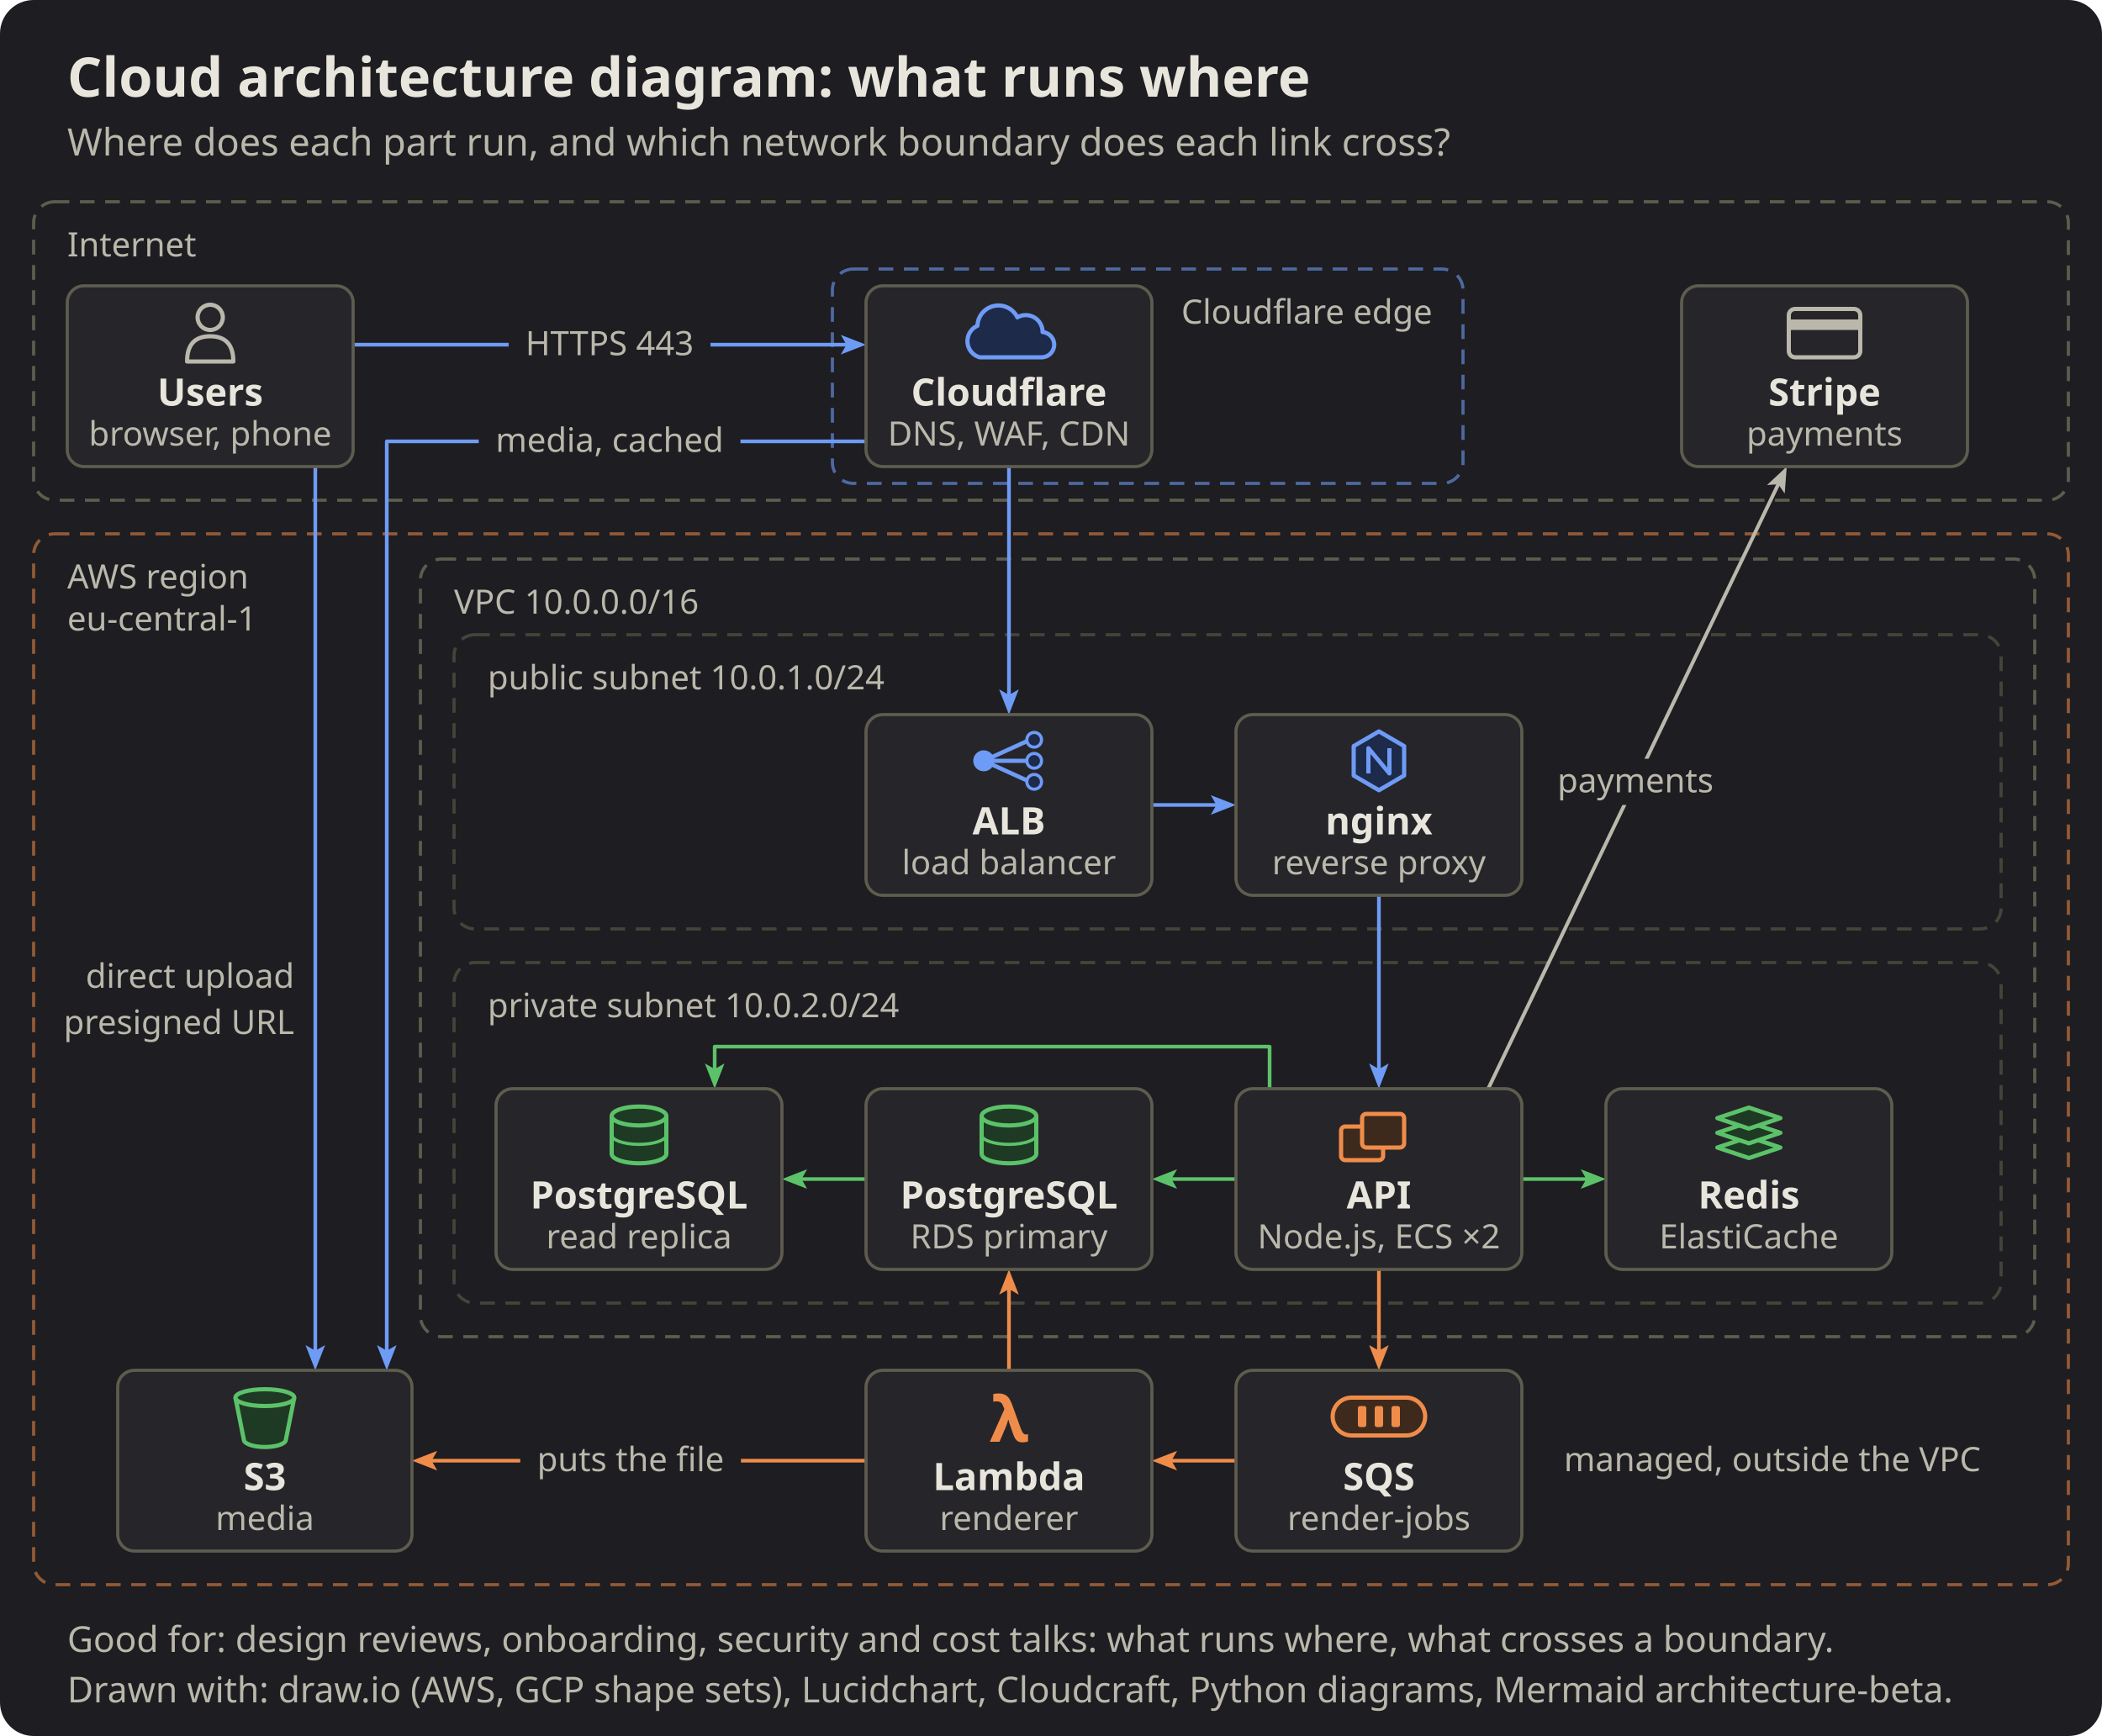
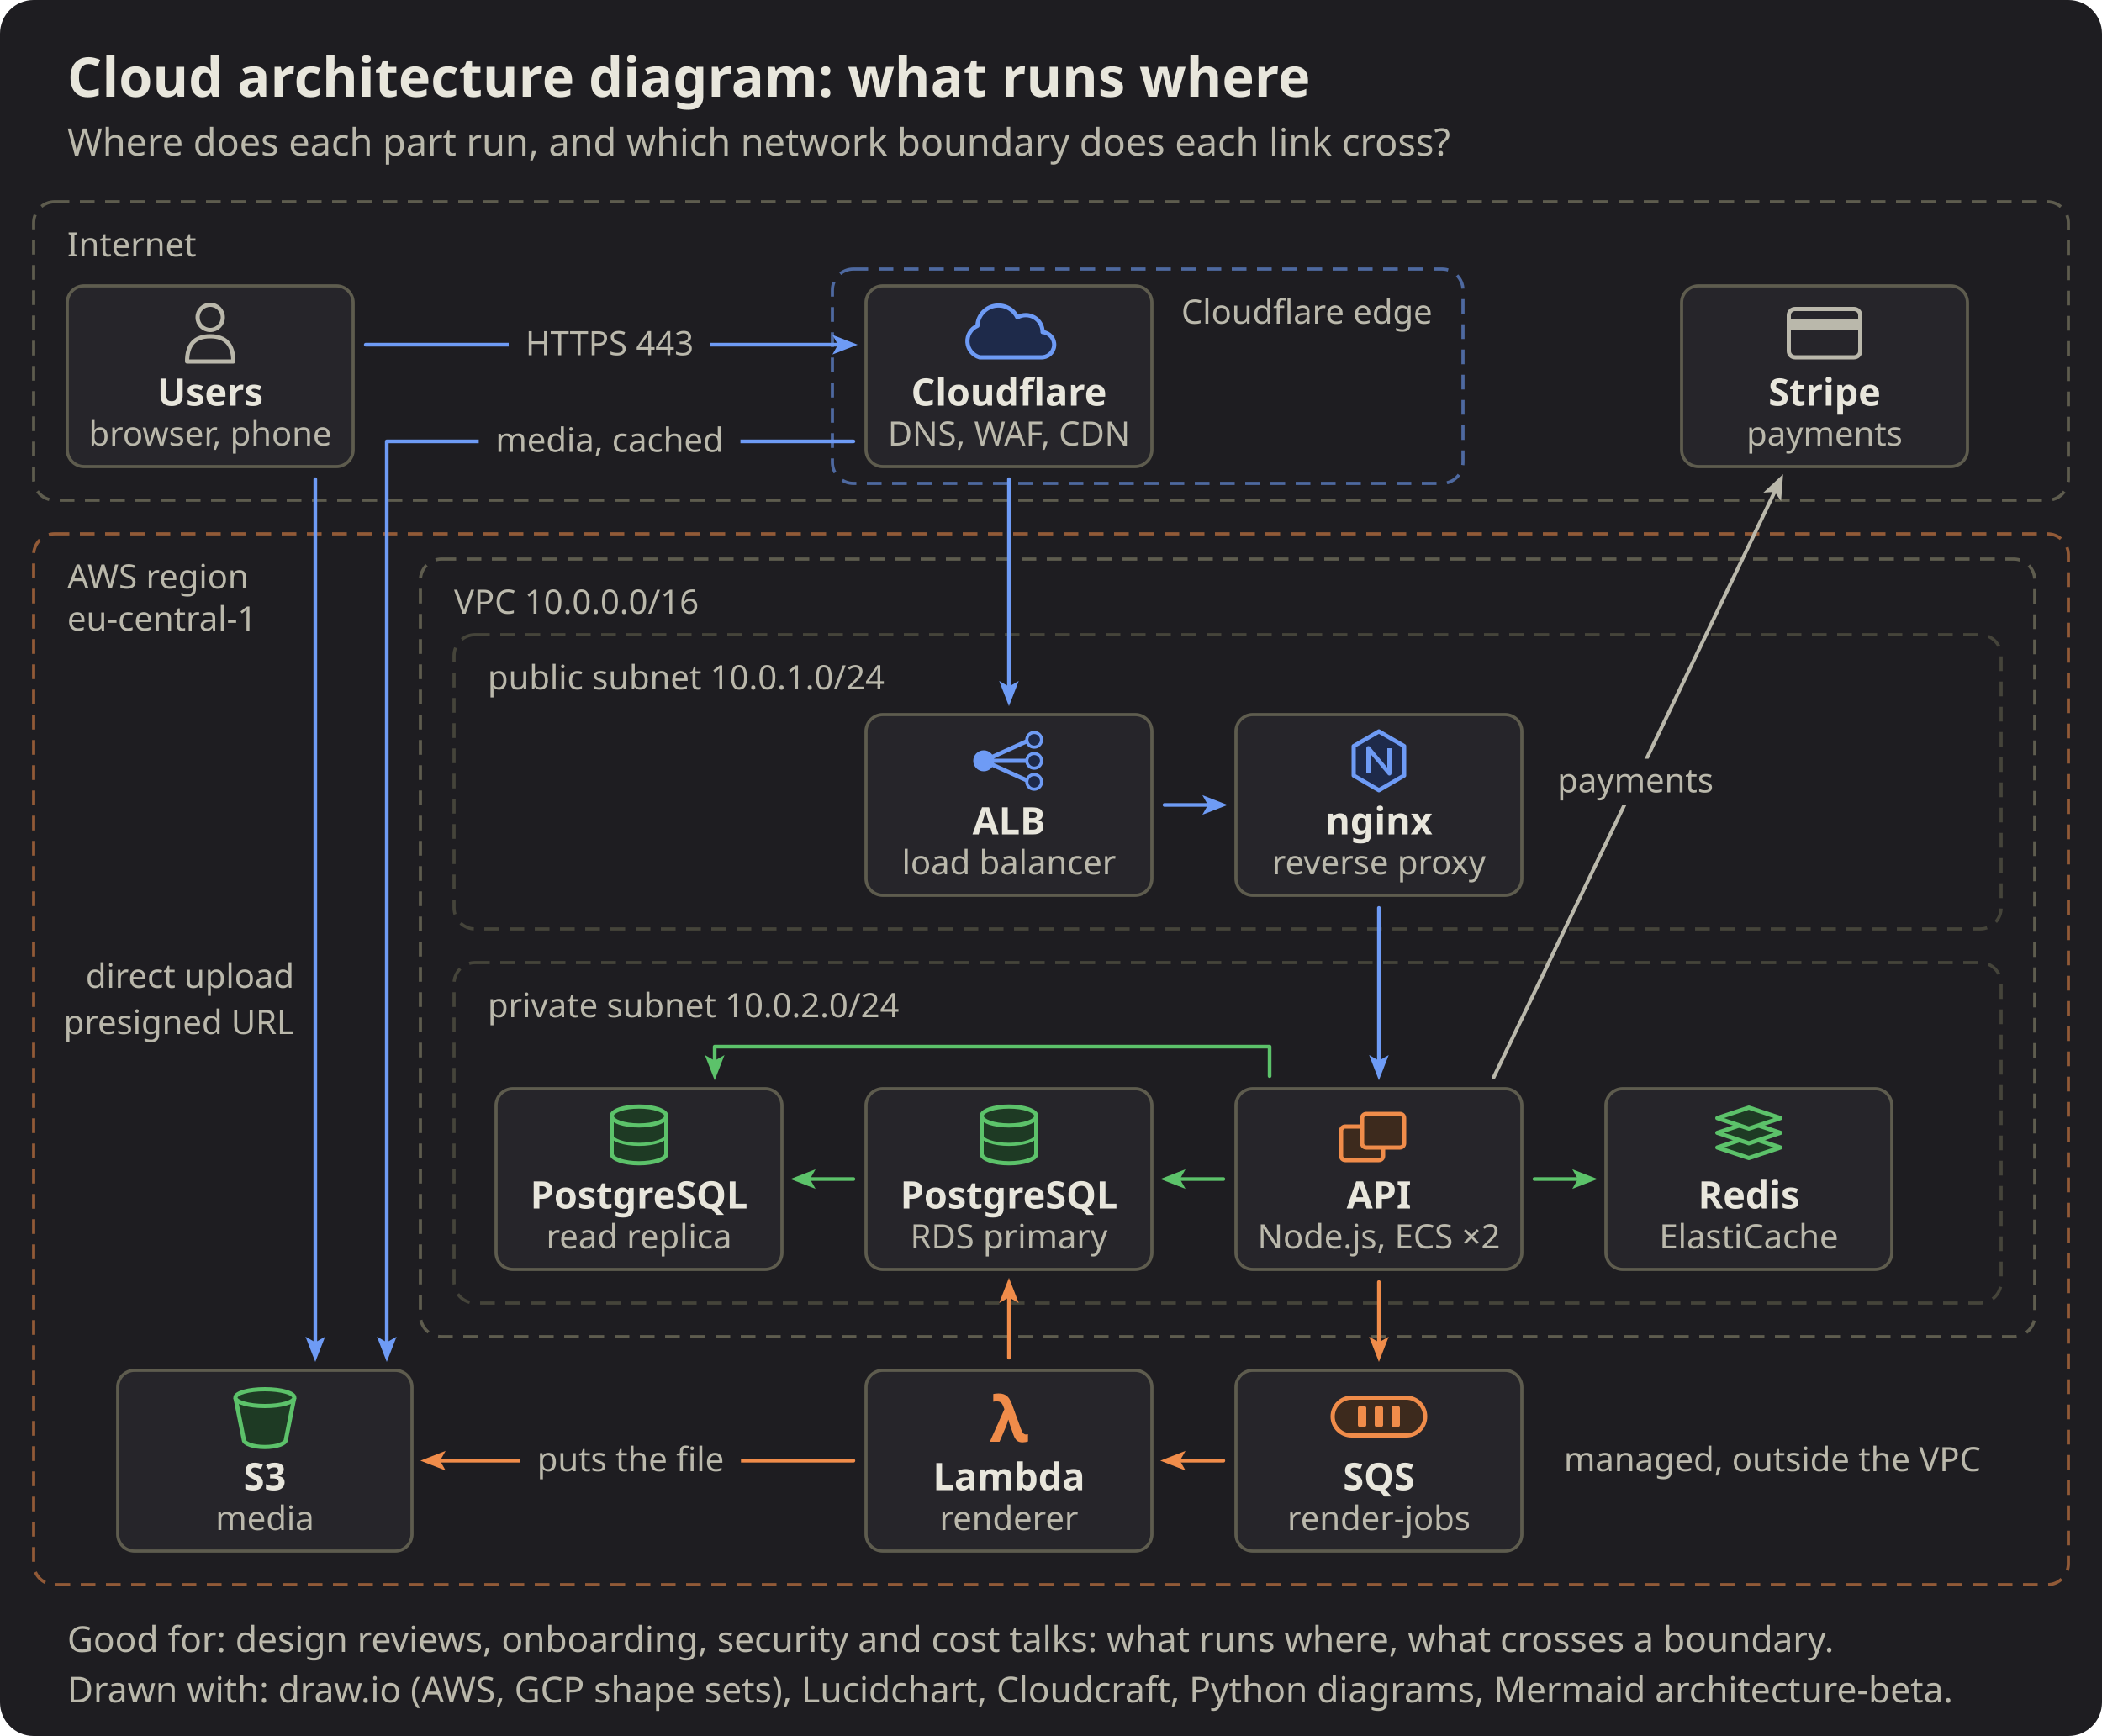
<svg xmlns="http://www.w3.org/2000/svg" viewBox="0 0 1000 826" width="1000" height="826" font-family="Noto Sans, Ubuntu, system-ui, sans-serif">
  <defs>
    <marker id="cloud-arrow-blue" viewBox="0 0 12 12" refX="8" refY="6" markerUnits="userSpaceOnUse" markerWidth="16" markerHeight="16" orient="auto-start-reverse">
      <path d="M2 2.5 L11 6 L2 9.5 L4 6 z" fill="#6E9BF5" />
    </marker>
    <marker id="cloud-arrow-green" viewBox="0 0 12 12" refX="8" refY="6" markerUnits="userSpaceOnUse" markerWidth="16" markerHeight="16" orient="auto-start-reverse">
      <path d="M2 2.5 L11 6 L2 9.5 L4 6 z" fill="#5CC26A" />
    </marker>
    <marker id="cloud-arrow-orange" viewBox="0 0 12 12" refX="8" refY="6" markerUnits="userSpaceOnUse" markerWidth="16" markerHeight="16" orient="auto-start-reverse">
      <path d="M2 2.5 L11 6 L2 9.5 L4 6 z" fill="#F08C4A" />
    </marker>
    <marker id="cloud-arrow-grey" viewBox="0 0 12 12" refX="8" refY="6" markerUnits="userSpaceOnUse" markerWidth="16" markerHeight="16" orient="auto-start-reverse">
      <path d="M2 2.5 L11 6 L2 9.5 L4 6 z" fill="#BAB8AB" />
    </marker>
  </defs>
  <rect width="1000" height="826" rx="16" fill="#1E1D21" />
  <text x="32" y="46" font-size="26" fill="#E8E6DC" font-weight="700">Cloud architecture diagram: what runs where</text>
  <text x="32" y="74" font-size="18" fill="#BAB8AB">Where does each part run, and which network boundary does each link cross?</text>
  <rect x="16" y="96" width="968" height="142" rx="10" fill="none" stroke="#5E5C4E" stroke-width="1.5" stroke-dasharray="7 5" />
  <text x="32" y="122" font-size="16" fill="#BAB8AB">Internet</text>
  <rect x="396" y="128" width="300" height="102" rx="10" fill="none" stroke="#6E9BF5" stroke-opacity="0.6" stroke-width="1.5" stroke-dasharray="7 5" />
  <text x="562" y="154" font-size="16" fill="#BAB8AB">Cloudflare edge</text>
  <rect x="16" y="254" width="968" height="500" rx="10" fill="none" stroke="#F08C4A" stroke-opacity="0.55" stroke-width="1.5" stroke-dasharray="7 5" />
  <text x="32" y="280" font-size="16" fill="#BAB8AB">AWS region</text>
  <text x="32" y="300" font-size="16" fill="#BAB8AB">eu-central-1</text>
  <rect x="200" y="266" width="768" height="370" rx="10" fill="none" stroke="#5E5C4E" stroke-width="1.5" stroke-dasharray="7 5" />
  <text x="216" y="292" font-size="16" fill="#BAB8AB">VPC 10.0.0.0/16</text>
  <rect x="216" y="302" width="736" height="140" rx="10" fill="none" stroke="#45443A" stroke-width="1.5" stroke-dasharray="7 5" />
  <text x="232" y="328" font-size="16" fill="#BAB8AB">public subnet 10.0.1.0/24</text>
  <rect x="216" y="458" width="736" height="162" rx="10" fill="none" stroke="#45443A" stroke-width="1.5" stroke-dasharray="7 5" />
  <text x="232" y="484" font-size="16" fill="#BAB8AB">private subnet 10.0.2.0/24</text>
  <text x="744" y="700" font-size="16" fill="#BAB8AB">managed, outside the VPC</text>
-   <polyline points="168 164 408.0 164.0" fill="none" stroke="#6E9BF5" stroke-width="1.75" stroke-linecap="round" stroke-linejoin="round" marker-end="url(#cloud-arrow-blue)" />
-   <polyline points="412 210 184 210 184.0 648.0" fill="none" stroke="#6E9BF5" stroke-width="1.75" stroke-linecap="round" stroke-linejoin="round" marker-end="url(#cloud-arrow-blue)" />
-   <polyline points="150 222 150.0 648.0" fill="none" stroke="#6E9BF5" stroke-width="1.75" stroke-linecap="round" stroke-linejoin="round" marker-end="url(#cloud-arrow-blue)" />
-   <polyline points="480.0 222 480.0 336.0" fill="none" stroke="#6E9BF5" stroke-width="1.75" stroke-linecap="round" stroke-linejoin="round" marker-end="url(#cloud-arrow-blue)" />
-   <polyline points="548 383.0 584.0 383.0" fill="none" stroke="#6E9BF5" stroke-width="1.75" stroke-linecap="round" stroke-linejoin="round" marker-end="url(#cloud-arrow-blue)" />
-   <polyline points="656.0 426 656.0 514.0" fill="none" stroke="#6E9BF5" stroke-width="1.75" stroke-linecap="round" stroke-linejoin="round" marker-end="url(#cloud-arrow-blue)" />
-   <polyline points="588 561.0 552.0 561.0" fill="none" stroke="#5CC26A" stroke-width="1.75" stroke-linecap="round" stroke-linejoin="round" marker-end="url(#cloud-arrow-green)" />
-   <polyline points="412 561.0 376.0 561.0" fill="none" stroke="#5CC26A" stroke-width="1.75" stroke-linecap="round" stroke-linejoin="round" marker-end="url(#cloud-arrow-green)" />
-   <polyline points="604 518 604 498 340 498 340.0 514.0" fill="none" stroke="#5CC26A" stroke-width="1.75" stroke-linecap="round" stroke-linejoin="round" marker-end="url(#cloud-arrow-green)" />
-   <polyline points="724 561.0 760.0 561.0" fill="none" stroke="#5CC26A" stroke-width="1.75" stroke-linecap="round" stroke-linejoin="round" marker-end="url(#cloud-arrow-green)" />
-   <polyline points="656.0 604 656.0 648.0" fill="none" stroke="#F08C4A" stroke-width="1.75" stroke-linecap="round" stroke-linejoin="round" marker-end="url(#cloud-arrow-orange)" />
-   <polyline points="588 695.0 552.0 695.0" fill="none" stroke="#F08C4A" stroke-width="1.75" stroke-linecap="round" stroke-linejoin="round" marker-end="url(#cloud-arrow-orange)" />
-   <polyline points="412 695.0 200.0 695.0" fill="none" stroke="#F08C4A" stroke-width="1.75" stroke-linecap="round" stroke-linejoin="round" marker-end="url(#cloud-arrow-orange)" />
-   <polyline points="480.0 652 480.0 608.0" fill="none" stroke="#F08C4A" stroke-width="1.75" stroke-linecap="round" stroke-linejoin="round" marker-end="url(#cloud-arrow-orange)" />
-   <polyline points="708 518 848.3 225.6" fill="none" stroke="#BAB8AB" stroke-width="1.75" stroke-linecap="round" stroke-linejoin="round" marker-end="url(#cloud-arrow-grey)" />
+   <polyline points="174,164 404,164" fill="none" stroke="#6E9BF5" stroke-width="1.75" stroke-linecap="round" stroke-linejoin="round" marker-end="url(#cloud-arrow-blue)" />
+   <polyline points="406,210 184,210 184,644" fill="none" stroke="#6E9BF5" stroke-width="1.75" stroke-linecap="round" stroke-linejoin="round" marker-end="url(#cloud-arrow-blue)" />
+   <polyline points="150,228 150,644" fill="none" stroke="#6E9BF5" stroke-width="1.75" stroke-linecap="round" stroke-linejoin="round" marker-end="url(#cloud-arrow-blue)" />
+   <polyline points="480,228 480,332" fill="none" stroke="#6E9BF5" stroke-width="1.75" stroke-linecap="round" stroke-linejoin="round" marker-end="url(#cloud-arrow-blue)" />
+   <polyline points="554,383 580,383" fill="none" stroke="#6E9BF5" stroke-width="1.75" stroke-linecap="round" stroke-linejoin="round" marker-end="url(#cloud-arrow-blue)" />
+   <polyline points="656,432 656,510" fill="none" stroke="#6E9BF5" stroke-width="1.75" stroke-linecap="round" stroke-linejoin="round" marker-end="url(#cloud-arrow-blue)" />
+   <polyline points="582,561 556,561" fill="none" stroke="#5CC26A" stroke-width="1.75" stroke-linecap="round" stroke-linejoin="round" marker-end="url(#cloud-arrow-green)" />
+   <polyline points="406,561 380,561" fill="none" stroke="#5CC26A" stroke-width="1.75" stroke-linecap="round" stroke-linejoin="round" marker-end="url(#cloud-arrow-green)" />
+   <polyline points="604,512 604,498 340,498 340,510" fill="none" stroke="#5CC26A" stroke-width="1.75" stroke-linecap="round" stroke-linejoin="round" marker-end="url(#cloud-arrow-green)" />
+   <polyline points="730,561 756,561" fill="none" stroke="#5CC26A" stroke-width="1.75" stroke-linecap="round" stroke-linejoin="round" marker-end="url(#cloud-arrow-green)" />
+   <polyline points="656,610 656,644" fill="none" stroke="#F08C4A" stroke-width="1.75" stroke-linecap="round" stroke-linejoin="round" marker-end="url(#cloud-arrow-orange)" />
+   <polyline points="582,695 556,695" fill="none" stroke="#F08C4A" stroke-width="1.75" stroke-linecap="round" stroke-linejoin="round" marker-end="url(#cloud-arrow-orange)" />
+   <polyline points="406,695 204,695" fill="none" stroke="#F08C4A" stroke-width="1.75" stroke-linecap="round" stroke-linejoin="round" marker-end="url(#cloud-arrow-orange)" />
+   <polyline points="480,646 480,612" fill="none" stroke="#F08C4A" stroke-width="1.75" stroke-linecap="round" stroke-linejoin="round" marker-end="url(#cloud-arrow-orange)" />
+   <polyline points="710.6,512.59 846.57,229.21" fill="none" stroke="#BAB8AB" stroke-width="1.75" stroke-linecap="round" stroke-linejoin="round" marker-end="url(#cloud-arrow-grey)" />
  <rect x="242.0" y="153.0" width="96.0" height="22" rx="4" fill="#1E1D21" />
  <text x="290" y="169.0" font-size="16" fill="#BAB8AB" text-anchor="middle">HTTPS 443</text>
  <rect x="227.75" y="199.0" width="124.5" height="22" rx="4" fill="#1E1D21" />
  <text x="290" y="215.0" font-size="16" fill="#BAB8AB" text-anchor="middle">media, cached</text>
  <text x="140" y="470" font-size="16" fill="#BAB8AB" text-anchor="end">direct upload</text>
  <text x="140" y="492" font-size="16" fill="#BAB8AB" text-anchor="end">presigned URL</text>
  <rect x="247.5" y="684.0" width="105.0" height="22" rx="4" fill="#1E1D21" />
  <text x="300" y="700.0" font-size="16" fill="#BAB8AB" text-anchor="middle">puts the file</text>
  <rect x="732.891" y="361.0" width="90.3" height="22" rx="4" fill="#1E1D21" />
  <text x="778.041" y="377.0" font-size="16" fill="#BAB8AB" text-anchor="middle">payments</text>
  <rect x="32" y="136" width="136" height="86" rx="8" fill="#26252A" stroke="#5E5C4E" stroke-width="1.5" />
  <circle cx="100.0" cy="151" r="6" fill="#26252A" stroke="#BAB8AB" stroke-width="2" />
  <path d="M89.0 172 Q89.0 160 100.0 160 Q111.0 160 111.0 172 Z" fill="#26252A" stroke="#BAB8AB" stroke-width="2" stroke-linejoin="round" />
  <text x="100.0" y="193" font-size="18" fill="#E8E6DC" font-weight="700" text-anchor="middle">Users</text>
  <text x="100.0" y="212" font-size="16" fill="#BAB8AB" text-anchor="middle">browser, phone</text>
  <rect x="412" y="136" width="136" height="86" rx="8" fill="#26252A" stroke="#5E5C4E" stroke-width="1.5" />
  <path d="M466.0 170 a8 8 0 0 1 -1 -15 a10 10 0 0 1 19 -4 a8 8 0 0 1 12 7 a6 6 0 0 1 -1 12 Z" fill="#1E2A4A" stroke="#6E9BF5" stroke-width="2" stroke-linejoin="round" />
  <text x="480.0" y="193" font-size="18" fill="#E8E6DC" font-weight="700" text-anchor="middle">Cloudflare</text>
  <text x="480.0" y="212" font-size="16" fill="#BAB8AB" text-anchor="middle">DNS, WAF, CDN</text>
  <rect x="800" y="136" width="136" height="86" rx="8" fill="#26252A" stroke="#5E5C4E" stroke-width="1.5" />
  <rect x="851.0" y="147" width="34" height="23" rx="3" fill="#26252A" stroke="#BAB8AB" stroke-width="2" />
  <rect x="851.0" y="152" width="34" height="5" fill="#BAB8AB" />
  <text x="868.0" y="193" font-size="18" fill="#E8E6DC" font-weight="700" text-anchor="middle">Stripe</text>
  <text x="868.0" y="212" font-size="16" fill="#BAB8AB" text-anchor="middle">payments</text>
  <rect x="412" y="340" width="136" height="86" rx="8" fill="#26252A" stroke="#5E5C4E" stroke-width="1.5" />
  <circle cx="468.0" cy="362" r="5" fill="#6E9BF5" />
  <line x1="468.0" y1="362" x2="490.0" y2="352" stroke="#6E9BF5" stroke-width="2" />
  <circle cx="492.0" cy="352" r="3.5" fill="#1E2A4A" stroke="#6E9BF5" stroke-width="1.5" />
  <line x1="468.0" y1="362" x2="490.0" y2="362" stroke="#6E9BF5" stroke-width="2" />
  <circle cx="492.0" cy="362" r="3.5" fill="#1E2A4A" stroke="#6E9BF5" stroke-width="1.5" />
  <line x1="468.0" y1="362" x2="490.0" y2="372" stroke="#6E9BF5" stroke-width="2" />
  <circle cx="492.0" cy="372" r="3.5" fill="#1E2A4A" stroke="#6E9BF5" stroke-width="1.5" />
  <text x="480.0" y="397" font-size="18" fill="#E8E6DC" font-weight="700" text-anchor="middle">ALB</text>
  <text x="480.0" y="416" font-size="16" fill="#BAB8AB" text-anchor="middle">load balancer</text>
  <rect x="588" y="340" width="136" height="86" rx="8" fill="#26252A" stroke="#5E5C4E" stroke-width="1.5" />
  <polygon points="656.0 348 668.0 355 668.0 369 656.0 376 644.0 369 644.0 355" fill="#1E2A4A" stroke="#6E9BF5" stroke-width="2" stroke-linejoin="round" />
  <path d="M651.0 368 V356 L661.0 368 V356" fill="none" stroke="#6E9BF5" stroke-width="2" stroke-linejoin="round" />
  <text x="656.0" y="397" font-size="18" fill="#E8E6DC" font-weight="700" text-anchor="middle">nginx</text>
  <text x="656.0" y="416" font-size="16" fill="#BAB8AB" text-anchor="middle">reverse proxy</text>
  <rect x="236" y="518" width="136" height="86" rx="8" fill="#26252A" stroke="#5E5C4E" stroke-width="1.5" />
  <path d="M291.0 531 V549 A13 4.5 0 0 0 317.0 549 V531" fill="#1E3A24" stroke="#5CC26A" stroke-width="2" />
  <ellipse cx="304.0" cy="531" rx="13" ry="4.5" fill="#1E3A24" stroke="#5CC26A" stroke-width="2" />
  <path d="M291.0 540 A13 4.5 0 0 0 317.0 540" fill="none" stroke="#5CC26A" stroke-width="1.5" />
  <text x="304.0" y="575" font-size="18" fill="#E8E6DC" font-weight="700" text-anchor="middle">PostgreSQL</text>
  <text x="304.0" y="594" font-size="16" fill="#BAB8AB" text-anchor="middle">read replica</text>
  <rect x="412" y="518" width="136" height="86" rx="8" fill="#26252A" stroke="#5E5C4E" stroke-width="1.5" />
  <path d="M467.0 531 V549 A13 4.5 0 0 0 493.0 549 V531" fill="#1E3A24" stroke="#5CC26A" stroke-width="2" />
  <ellipse cx="480.0" cy="531" rx="13" ry="4.5" fill="#1E3A24" stroke="#5CC26A" stroke-width="2" />
  <path d="M467.0 540 A13 4.5 0 0 0 493.0 540" fill="none" stroke="#5CC26A" stroke-width="1.5" />
  <text x="480.0" y="575" font-size="18" fill="#E8E6DC" font-weight="700" text-anchor="middle">PostgreSQL</text>
  <text x="480.0" y="594" font-size="16" fill="#BAB8AB" text-anchor="middle">RDS primary</text>
  <rect x="588" y="518" width="136" height="86" rx="8" fill="#26252A" stroke="#5E5C4E" stroke-width="1.5" />
  <rect x="638.0" y="536" width="20" height="16" rx="2" fill="#3D2A1D" stroke="#F08C4A" stroke-width="2" />
  <rect x="648.0" y="530" width="20" height="16" rx="2" fill="#3D2A1D" stroke="#F08C4A" stroke-width="2" />
  <text x="656.0" y="575" font-size="18" fill="#E8E6DC" font-weight="700" text-anchor="middle">API</text>
  <text x="656.0" y="594" font-size="16" fill="#BAB8AB" text-anchor="middle">Node.js, ECS ×2</text>
  <rect x="764" y="518" width="136" height="86" rx="8" fill="#26252A" stroke="#5E5C4E" stroke-width="1.5" />
  <polygon points="817.0 546 832.0 541 847.0 546 832.0 551" fill="#1E3A24" stroke="#5CC26A" stroke-width="2" stroke-linejoin="round" />
  <polygon points="817.0 539 832.0 534 847.0 539 832.0 544" fill="#1E3A24" stroke="#5CC26A" stroke-width="2" stroke-linejoin="round" />
  <polygon points="817.0 532 832.0 527 847.0 532 832.0 537" fill="#1E3A24" stroke="#5CC26A" stroke-width="2" stroke-linejoin="round" />
  <text x="832.0" y="575" font-size="18" fill="#E8E6DC" font-weight="700" text-anchor="middle">Redis</text>
  <text x="832.0" y="594" font-size="16" fill="#BAB8AB" text-anchor="middle">ElastiCache</text>
  <rect x="56" y="652" width="140" height="86" rx="8" fill="#26252A" stroke="#5E5C4E" stroke-width="1.5" />
  <path d="M112 665 L116 685 A10 3.5 0 0 0 136 685 L140 665" fill="#1E3A24" stroke="#5CC26A" stroke-width="2" stroke-linejoin="round" />
  <ellipse cx="126" cy="665" rx="14" ry="4" fill="#1E3A24" stroke="#5CC26A" stroke-width="2" />
  <text x="126" y="709" font-size="18" fill="#E8E6DC" font-weight="700" text-anchor="middle">S3</text>
  <text x="126" y="728" font-size="16" fill="#BAB8AB" text-anchor="middle">media</text>
  <rect x="412" y="652" width="136" height="86" rx="8" fill="#26252A" stroke="#5E5C4E" stroke-width="1.5" />
  <text x="480.0" y="686" font-size="30" font-weight="700" fill="#F08C4A" text-anchor="middle">λ</text>
  <text x="480.0" y="709" font-size="18" fill="#E8E6DC" font-weight="700" text-anchor="middle">Lambda</text>
  <text x="480.0" y="728" font-size="16" fill="#BAB8AB" text-anchor="middle">renderer</text>
  <rect x="588" y="652" width="136" height="86" rx="8" fill="#26252A" stroke="#5E5C4E" stroke-width="1.5" />
  <rect x="634.0" y="665" width="44" height="18" rx="9" fill="#3D2A1D" stroke="#F08C4A" stroke-width="2" />
  <rect x="646.0" y="669" width="4" height="10" rx="1" fill="#F08C4A" />
  <rect x="654.0" y="669" width="4" height="10" rx="1" fill="#F08C4A" />
  <rect x="662.0" y="669" width="4" height="10" rx="1" fill="#F08C4A" />
  <text x="656.0" y="709" font-size="18" fill="#E8E6DC" font-weight="700" text-anchor="middle">SQS</text>
  <text x="656.0" y="728" font-size="16" fill="#BAB8AB" text-anchor="middle">render-jobs</text>
  <text x="32" y="786" font-size="17" fill="#BAB8AB">Good for: design reviews, onboarding, security and cost talks: what runs where, what crosses a boundary.</text>
  <text x="32" y="810" font-size="17" fill="#BAB8AB">Drawn with: draw.io (AWS, GCP shape sets), Lucidchart, Cloudcraft, Python diagrams, Mermaid architecture-beta.</text>
</svg>
